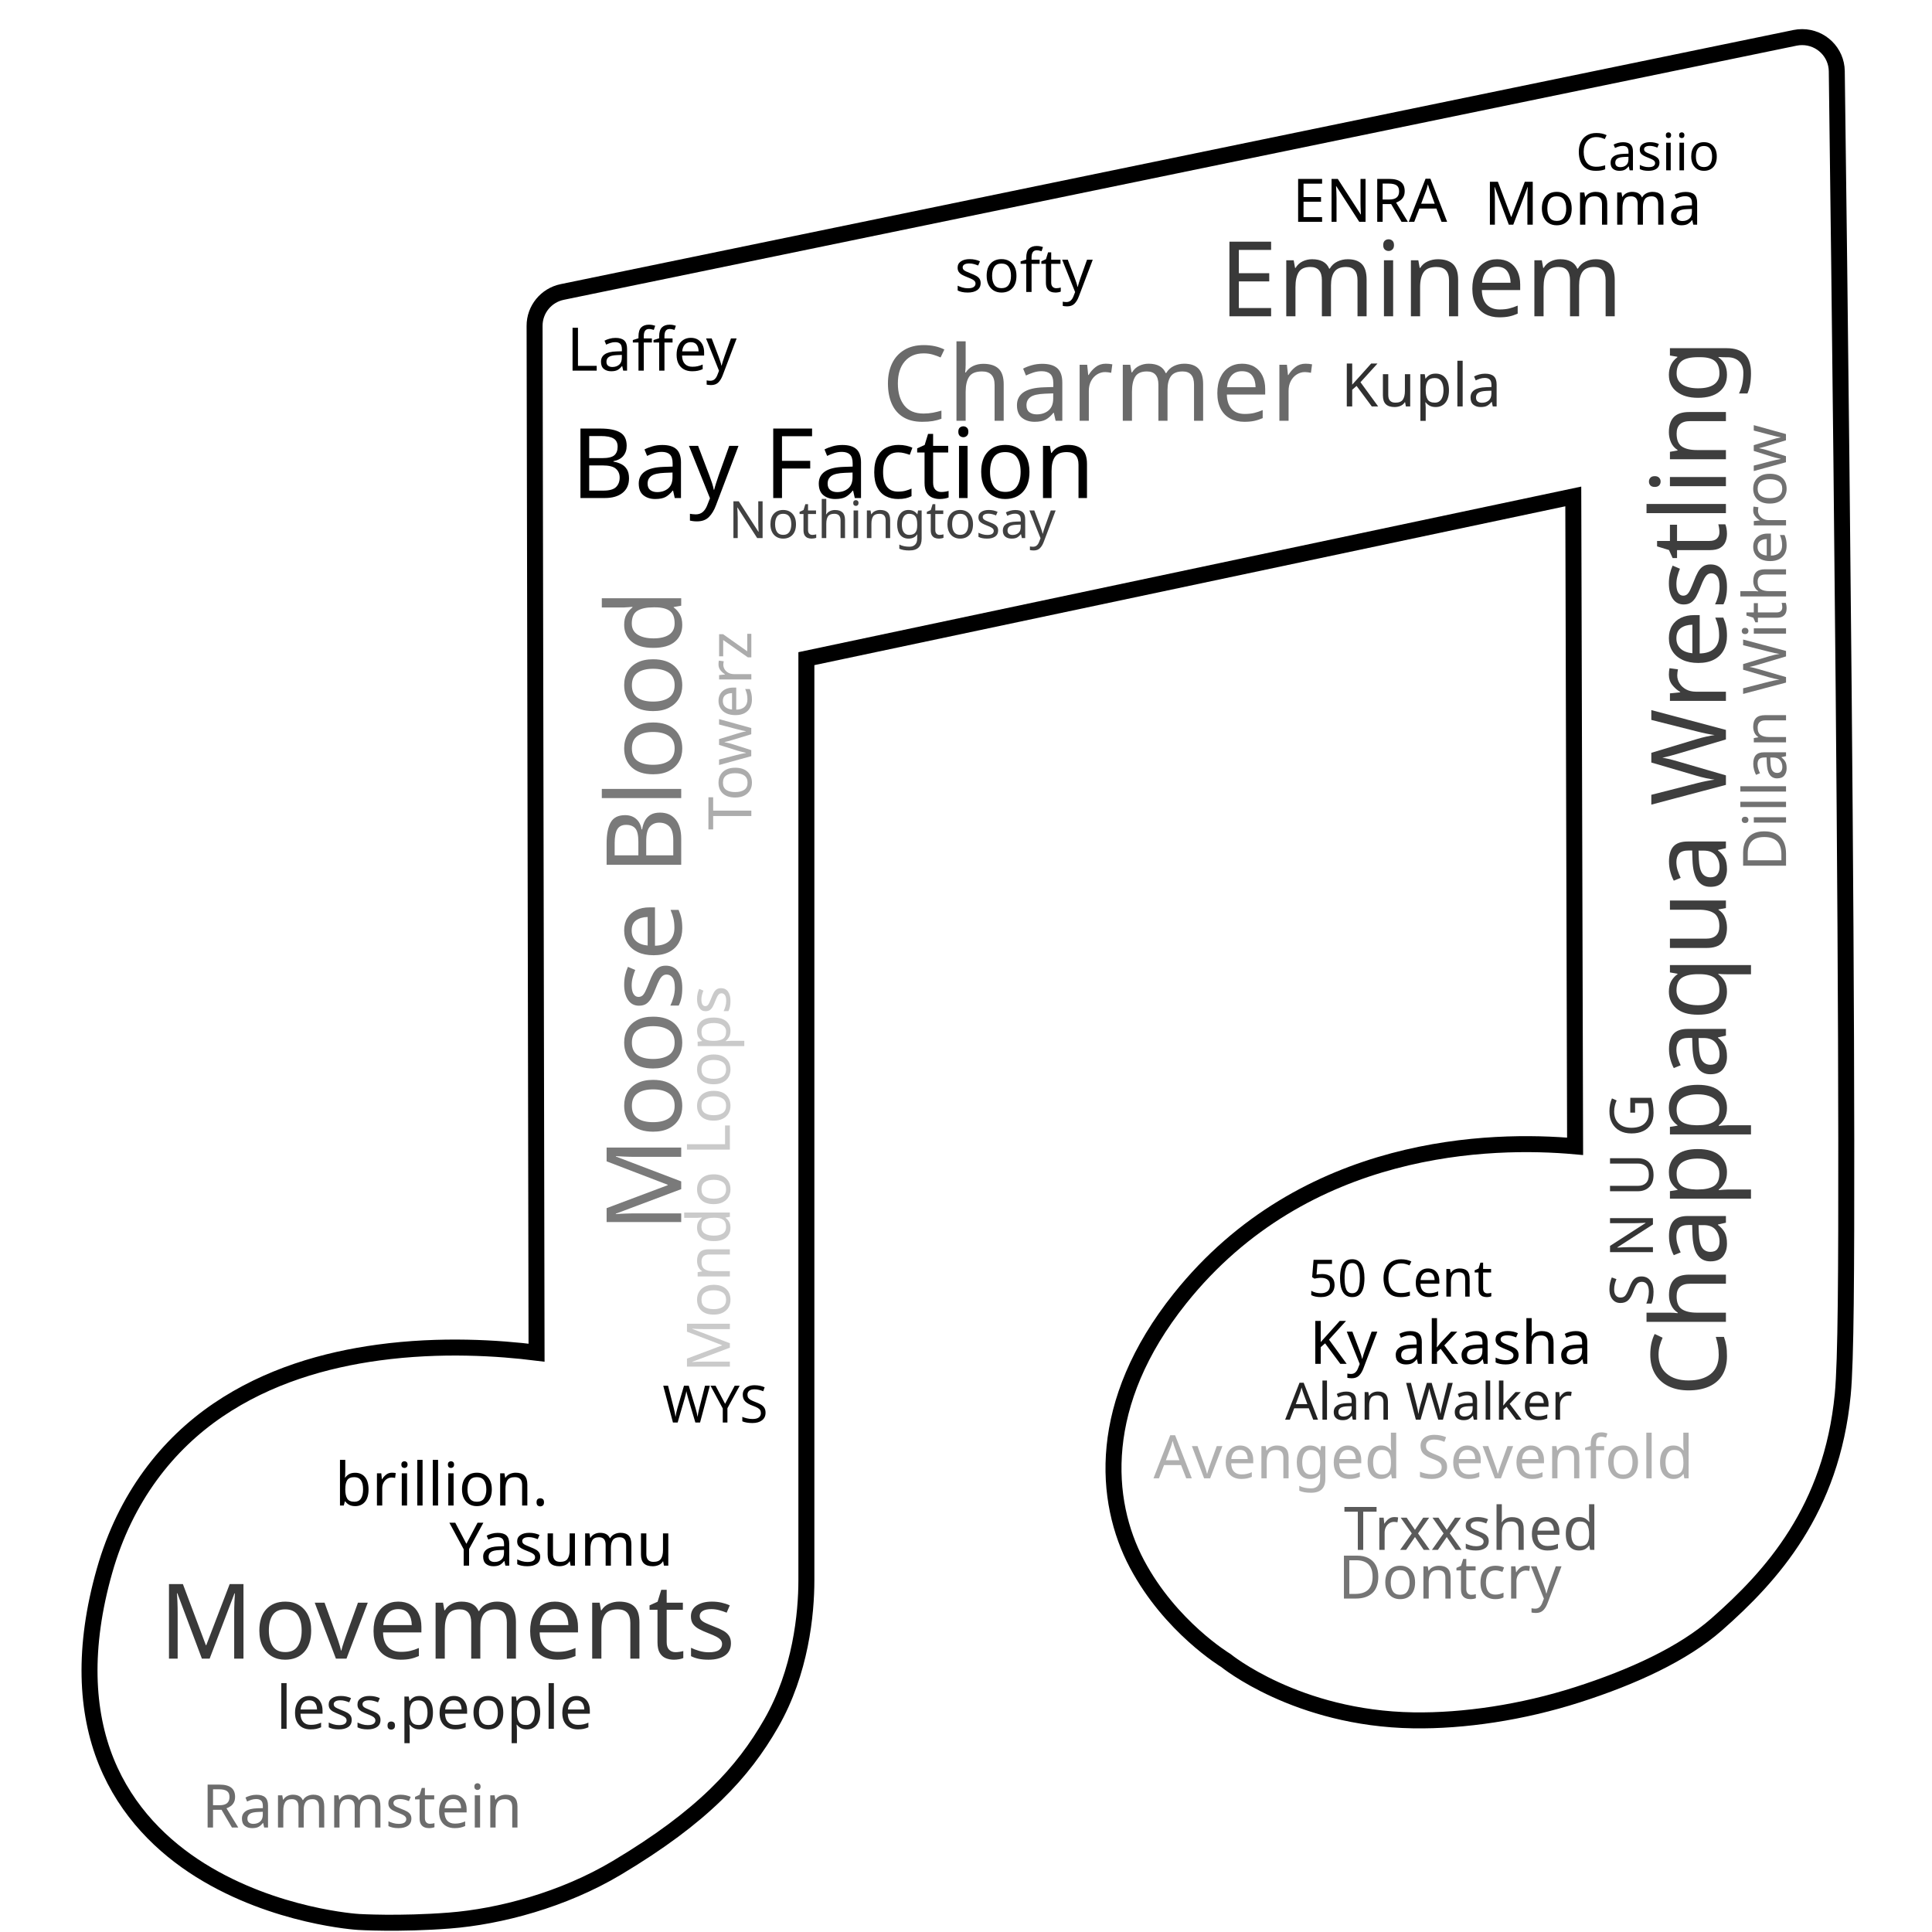
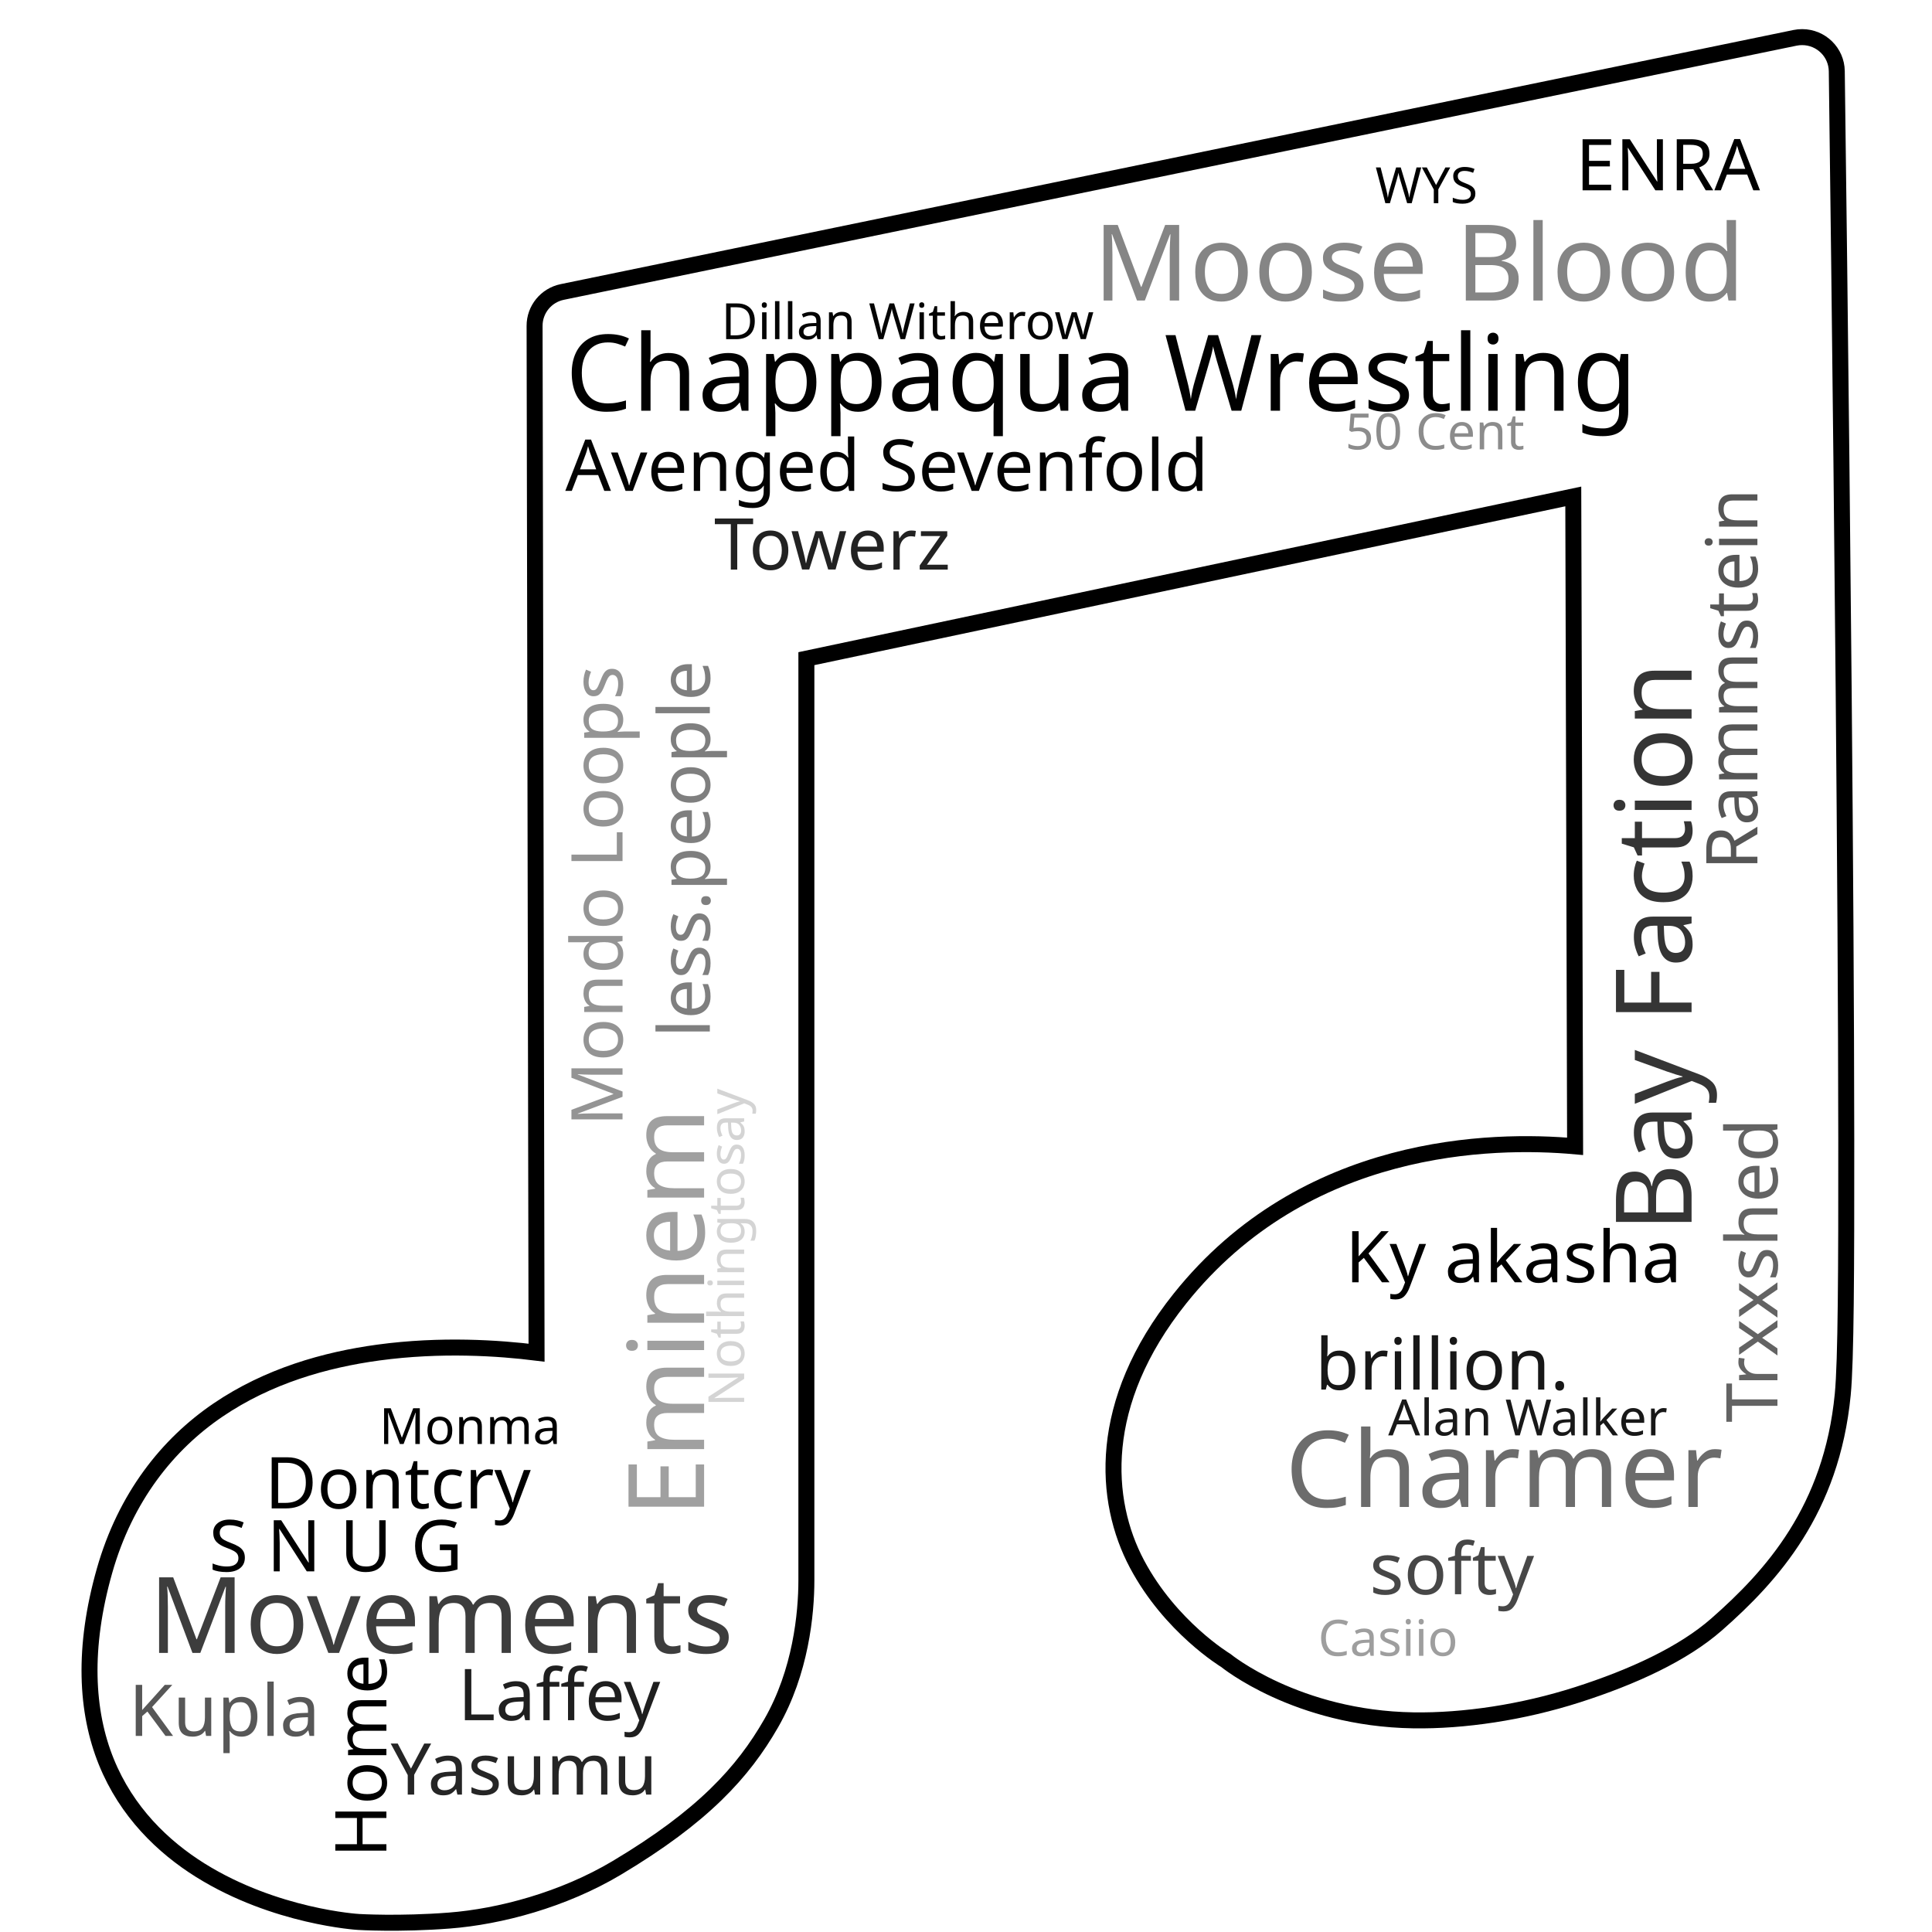
<svg xmlns="http://www.w3.org/2000/svg" width="1500" height="1500" viewBox="0 0 1242 1350" version="1.1" id="svg8">
  <style>text{font-family:'Droid Sans Mono';font-weight:normal;font-style:normal;}</style>
  <rect width="100%" height="100%" style="fill:rgba(255,255,255,0)" />
-   <text transform="translate(562,294)" font-size="73" style="fill:rgb(106, 106, 106)">Charmer</text>
-   <text transform="translate(1152,976) rotate(-90)" font-size="73" style="fill:rgb(62, 62, 62)">Chappaqua Wrestling</text>
-   <text transform="translate(798,221)" font-size="73" style="fill:rgb(57, 57, 57)">Eminem</text>
-   <text transform="translate(57,1159)" font-size="73" style="fill:rgb(57, 57, 57)">Movements</text>
-   <text transform="translate(422,861) rotate(-90)" font-size="73" style="fill:rgb(122, 122, 122)">Moose Blood</text>
-   <text transform="translate(345,348)" font-size="68" style="fill:rgb(0, 0, 0)">Bay Faction</text>
-   <text transform="translate(752,1033)" font-size="42" style="fill:rgb(176, 176, 176)">Avenged Sevenfold</text>
-   <text transform="translate(87,1277)" font-size="42" style="fill:rgb(108, 108, 108)">Rammstein</text>
-   <text transform="translate(613,204)" font-size="42" style="fill:rgb(0, 0, 0)">softy</text>
-   <text transform="translate(849,155)" font-size="42" style="fill:rgb(0, 0, 0)">ENRA</text>
-   <text transform="translate(885,1083)" font-size="42" style="fill:rgb(90, 90, 90)">Trxxshed</text>
-   <text transform="translate(180,1052)" font-size="42" style="fill:rgb(0, 0, 0)">brillion.</text>
-   <text transform="translate(139,1208)" font-size="42" style="fill:rgb(35, 35, 35)">less.people</text>
-   <text transform="translate(881,1117)" font-size="42" style="fill:rgb(117, 117, 117)">Dontcry</text>
-   <text transform="translate(861,953)" font-size="42" style="fill:rgb(0, 0, 0)">Ky akasha</text>
-   <text transform="translate(260,1094)" font-size="42" style="fill:rgb(0, 0, 0)">Yasumu</text>
-   <text transform="translate(342,259)" font-size="42" style="fill:rgb(0, 0, 0)">Laffey</text>
-   <text transform="translate(883,284)" font-size="42" style="fill:rgb(48, 48, 48)">Kupla</text>
-   <text transform="translate(1101,913) rotate(-90)" font-size="42" style="fill:rgb(53, 53, 53)">S N U G</text>
-   <text transform="translate(456,959) rotate(-90)" font-size="42" style="fill:rgb(202, 202, 202)">Mondo Loops</text>
-   <text transform="translate(471,580) rotate(-90)" font-size="42" style="fill:rgb(172, 172, 172)">Towerz</text>
-   <text transform="translate(1194,609) rotate(-90)" font-size="42" style="fill:rgb(113, 113, 113)">Dillan Witherow</text>
-   <text transform="translate(983,157)" font-size="42" style="fill:rgb(0, 0, 0)">Monma</text>
-   <text transform="translate(455,376)" font-size="36" style="fill:rgb(65, 65, 65)">Nothingtosay</text>
-   <text transform="translate(1047,119)" font-size="36" style="fill:rgb(0, 0, 0)">Casiio</text>
-   <text transform="translate(844,992)" font-size="36" style="fill:rgb(34, 34, 34)">Alan Walker</text>
-   <text transform="translate(860,906)" font-size="36" style="fill:rgb(0, 0, 0)">50 Cent</text>
-   <text transform="translate(409,994)" font-size="36" style="fill:rgb(0, 0, 0)">WYS</text>
+   <text transform="translate(844,1053)" font-size="74" style="fill:rgb(108, 108, 108)">Charmer</text>
+   <text transform="translate(341,287)" font-size="74" style="fill:rgb(1, 1, 1)">Chappaqua Wrestling</text>
+   <text transform="translate(438,1060) rotate(-90)" font-size="74" style="fill:rgb(160, 160, 160)">Eminem</text>
+   <text transform="translate(50,1155)" font-size="74" style="fill:rgb(61, 61, 61)">Movements</text>
+   <text transform="translate(710,210)" font-size="74" style="fill:rgb(133, 133, 133)">Moose Blood</text>
+   <text transform="translate(1128,861) rotate(-90)" font-size="74" style="fill:rgb(53, 53, 53)">Bay Faction</text>
+   <text transform="translate(341,343)" font-size="50" style="fill:rgb(3, 3, 3)">Avenged Sevenfold</text>
+   <text transform="translate(1174,608) rotate(-90)" font-size="50" style="fill:rgb(86, 86, 86)">Rammstein</text>
+   <text transform="translate(216,1298) rotate(-90)" font-size="50" style="fill:rgb(0, 0, 0)">Home</text>
+   <text transform="translate(903,1114)" font-size="50" style="fill:rgb(71, 71, 71)">softy</text>
+   <text transform="translate(1047,133)" font-size="50" style="fill:rgb(0, 0, 0)">ENRA</text>
+   <text transform="translate(1188,994) rotate(-90)" font-size="50" style="fill:rgb(99, 99, 99)">Trxxshed</text>
+   <text transform="translate(865,971)" font-size="50" style="fill:rgb(23, 23, 23)">brillion.</text>
+   <text transform="translate(442,725) rotate(-90)" font-size="50" style="fill:rgb(127, 127, 127)">less.people</text>
+   <text transform="translate(131,1054)" font-size="50" style="fill:rgb(0, 0, 0)">Dontcry</text>
+   <text transform="translate(886,896)" font-size="50" style="fill:rgb(0, 0, 0)">Ky akasha</text>
+   <text transform="translate(219,1254)" font-size="50" style="fill:rgb(37, 37, 37)">Yasumu</text>
+   <text transform="translate(266,1202)" font-size="50" style="fill:rgb(31, 31, 31)">Laffey</text>
+   <text transform="translate(36,1213)" font-size="50" style="fill:rgb(87, 87, 87)">Kupla</text>
+   <text transform="translate(92,1098)" font-size="50" style="fill:rgb(0, 0, 0)">S N U G</text>
+   <text transform="translate(381,787) rotate(-90)" font-size="50" style="fill:rgb(148, 148, 148)">Mondo Loops</text>
+   <text transform="translate(445,398)" font-size="50" style="fill:rgb(34, 34, 34)">Towerz</text>
+   <text transform="translate(450,237)" font-size="35" style="fill:rgb(4, 4, 4)">Dillan Witherow</text>
+   <text transform="translate(211,1009)" font-size="35" style="fill:rgb(0, 0, 0)">Monma</text>
+   <text transform="translate(466,983) rotate(-90)" font-size="35" style="fill:rgb(212, 212, 212)">Nothingtosay</text>
+   <text transform="translate(867,1157)" font-size="35" style="fill:rgb(158, 158, 158)">Casiio</text>
+   <text transform="translate(916,1003)" font-size="35" style="fill:rgb(24, 24, 24)">Alan Walker</text>
+   <text transform="translate(886,314)" font-size="35" style="fill:rgb(140, 140, 140)">50 Cent</text>
+   <text transform="translate(907,142)" font-size="35" style="fill:rgb(0, 0, 0)">WYS</text>
  <defs id="defs2" />
  <path id="path953" style="fill:none;stroke:#000000;stroke-width:11.169;stroke-linecap:butt;stroke-linejoin:miter;stroke-miterlimit:4;stroke-dasharray:none;stroke-opacity:1" d="m 1205.297,25.934 c -1.679,-0.006 -3.354,0.162 -4.998,0.501 L 338.869,204.019 c -11.27,2.324 -19.343,12.208 -19.322,23.653 l 1.375,717.527 c -26.181,-3.264 -66.747,-6.051 -110.586,-0.087 -37.111,5.048 -76.976,16.365 -112.021,40.183 -35.045,23.818 -64.62,60.693 -79.283,112.326 -15.281,53.808 -12.964,98.313 1.229,133.39 14.192,35.077 39.617,59.551 65.777,75.876 52.321,32.651 110.285,36.08 110.285,36.08 0.077,0.01 0.154,0.011 0.23,0.016 0,0 28.338,1.74 63.51,-0.985 35.172,-2.725 79.471,-14.471 116.861,-36.778 60.353,-36.006 88.273,-66.82 107.916,-101.004 20.72,-36.06 24.625,-76.709 24.625,-100.043 V 460.245 l 535.879,-113.357 1.268,454.105 c -57.884,-5.195 -188.769,-2.925 -276.086,106.336 -58.457,73.148 -53.47,141.469 -30.043,185.557 23.427,44.088 61.959,67.293 61.959,67.293 0.025,0.016 0.049,0.031 0.074,0.047 0,0 49.477,40.616 131.092,41.878 35.243,0.545 76.161,-5.552 114.717,-17.912 38.556,-12.361 73.783,-28.534 97.244,-49.173 38.419,-33.798 80.267,-79.954 88.07,-160.658 2.268,-23.453 2.522,-87.533 2.455,-177.555 -0.067,-90.021 -0.826,-203.004 -1.809,-313.674 -1.965,-221.339 -4.822,-433.412 -4.822,-433.412 -0.179,-13.158 -10.934,-23.743 -24.166,-23.786 z" />
</svg>
